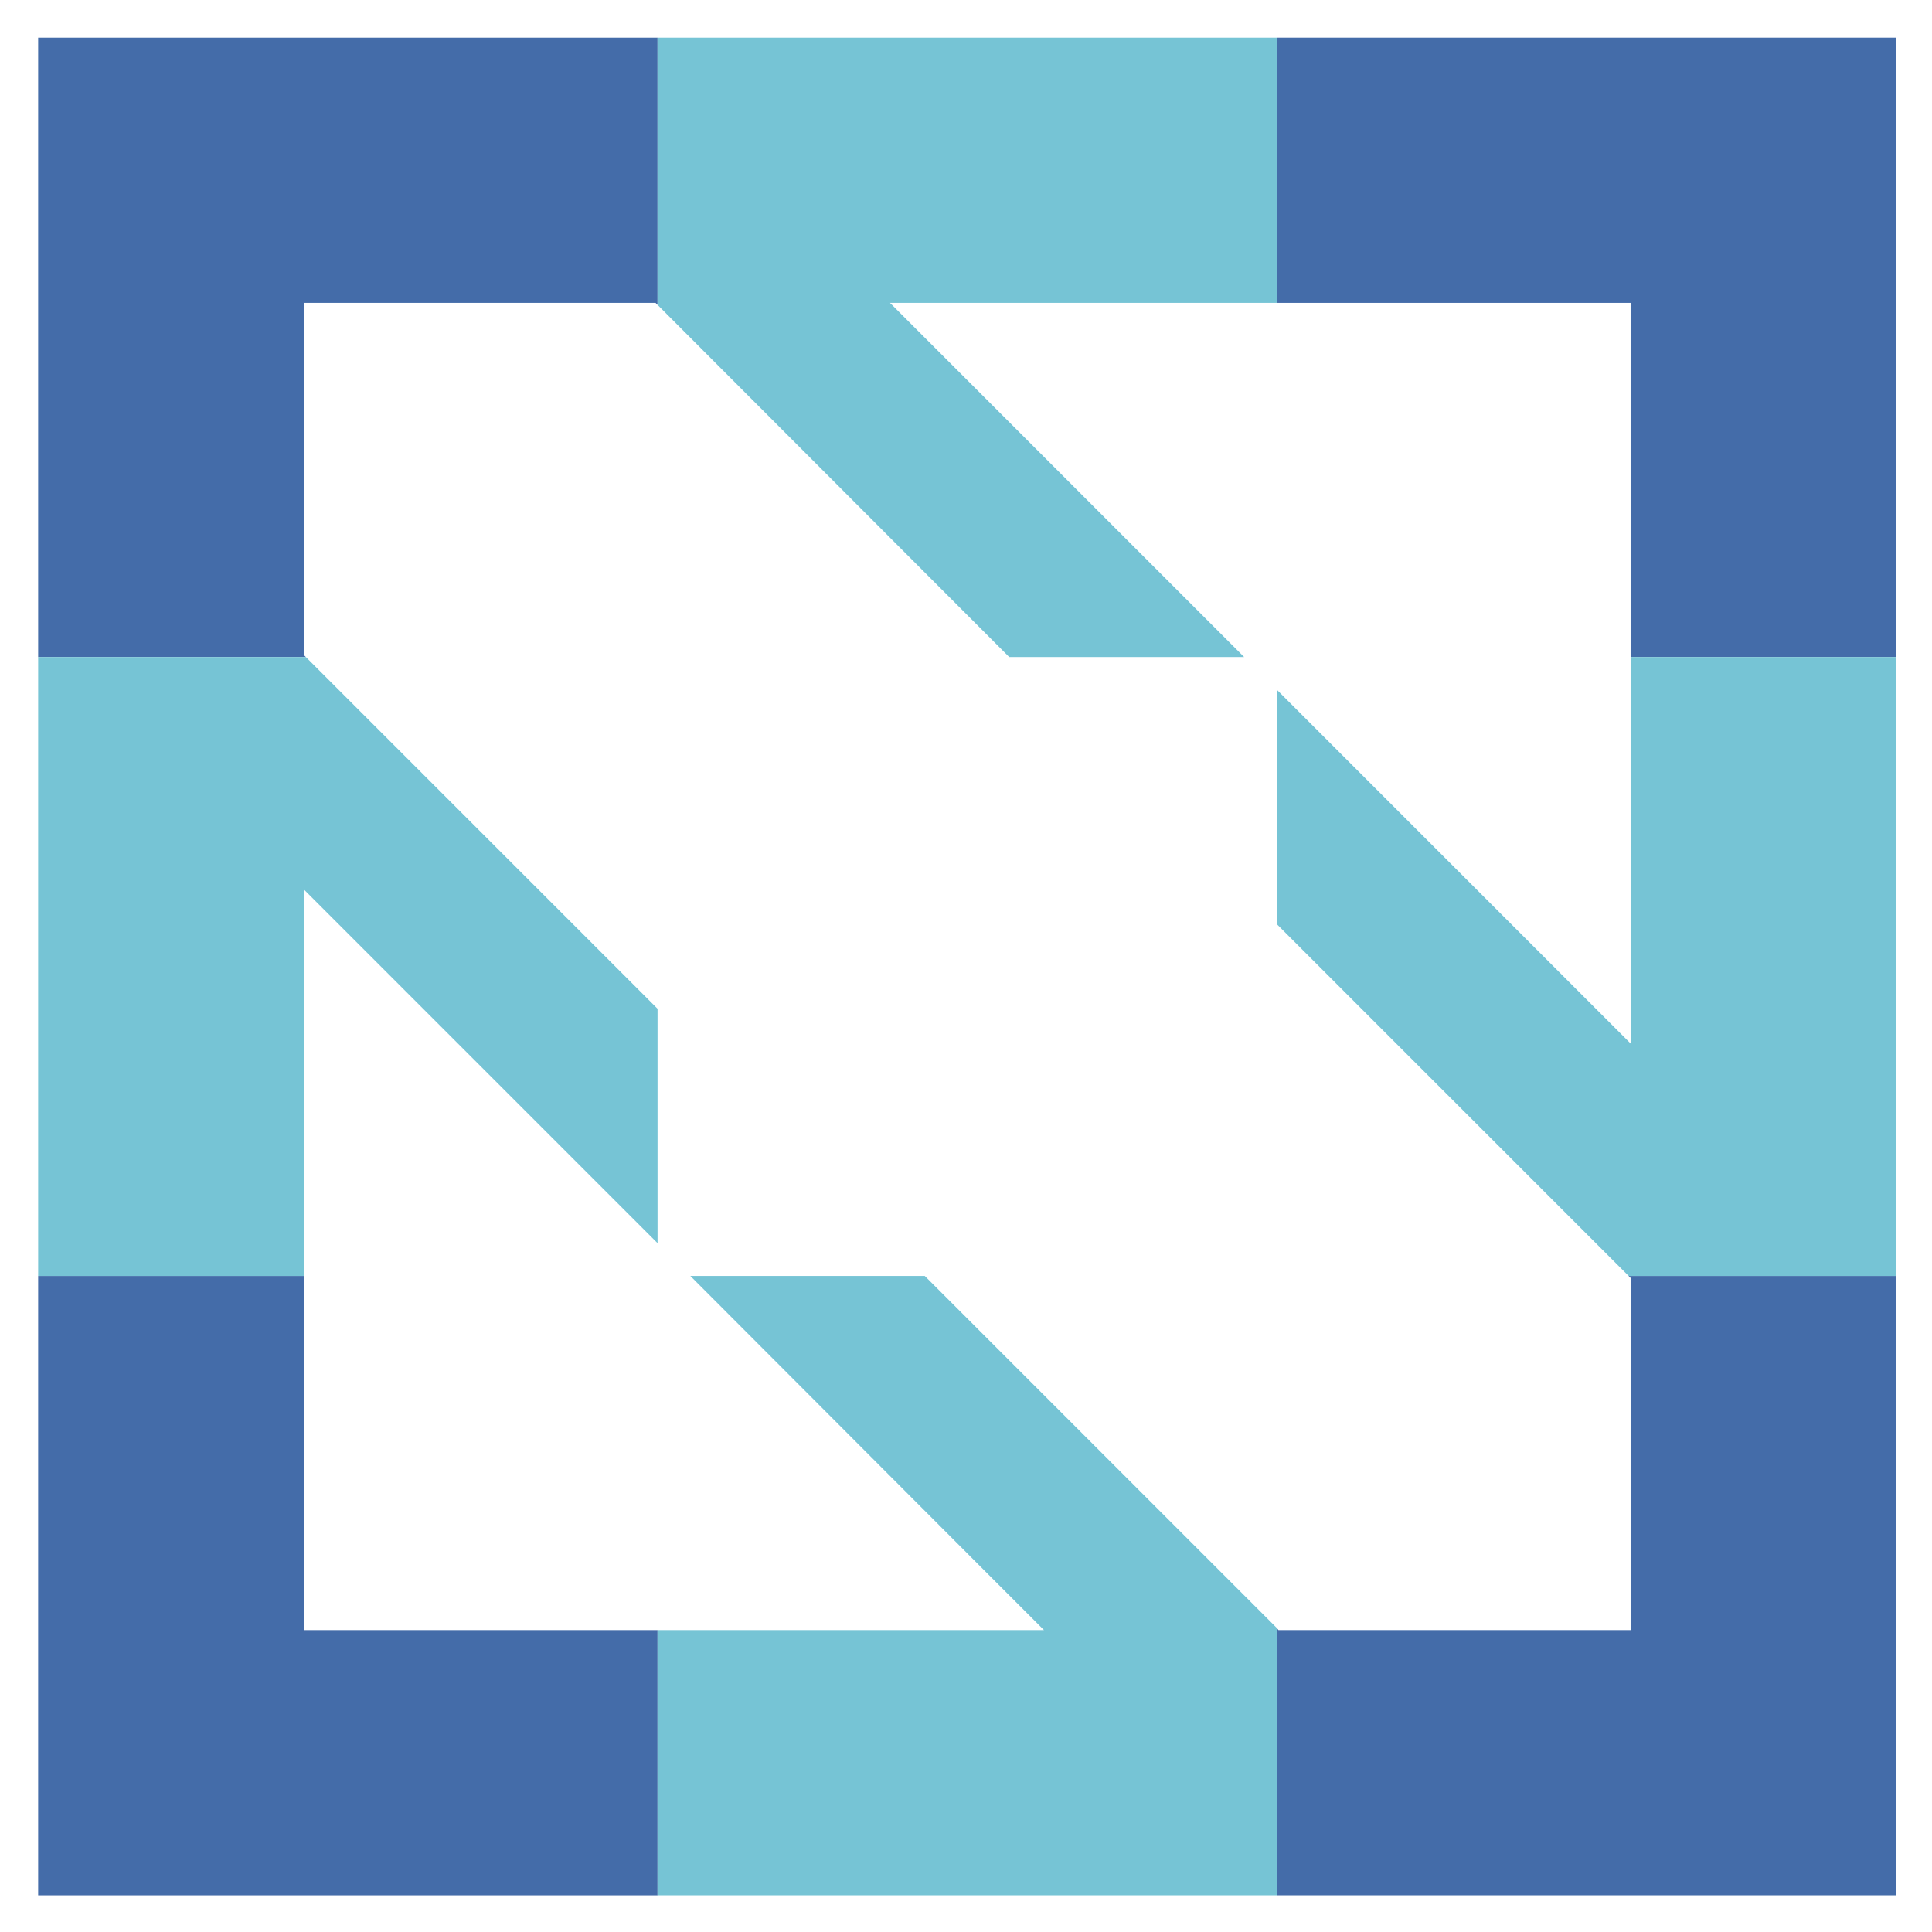
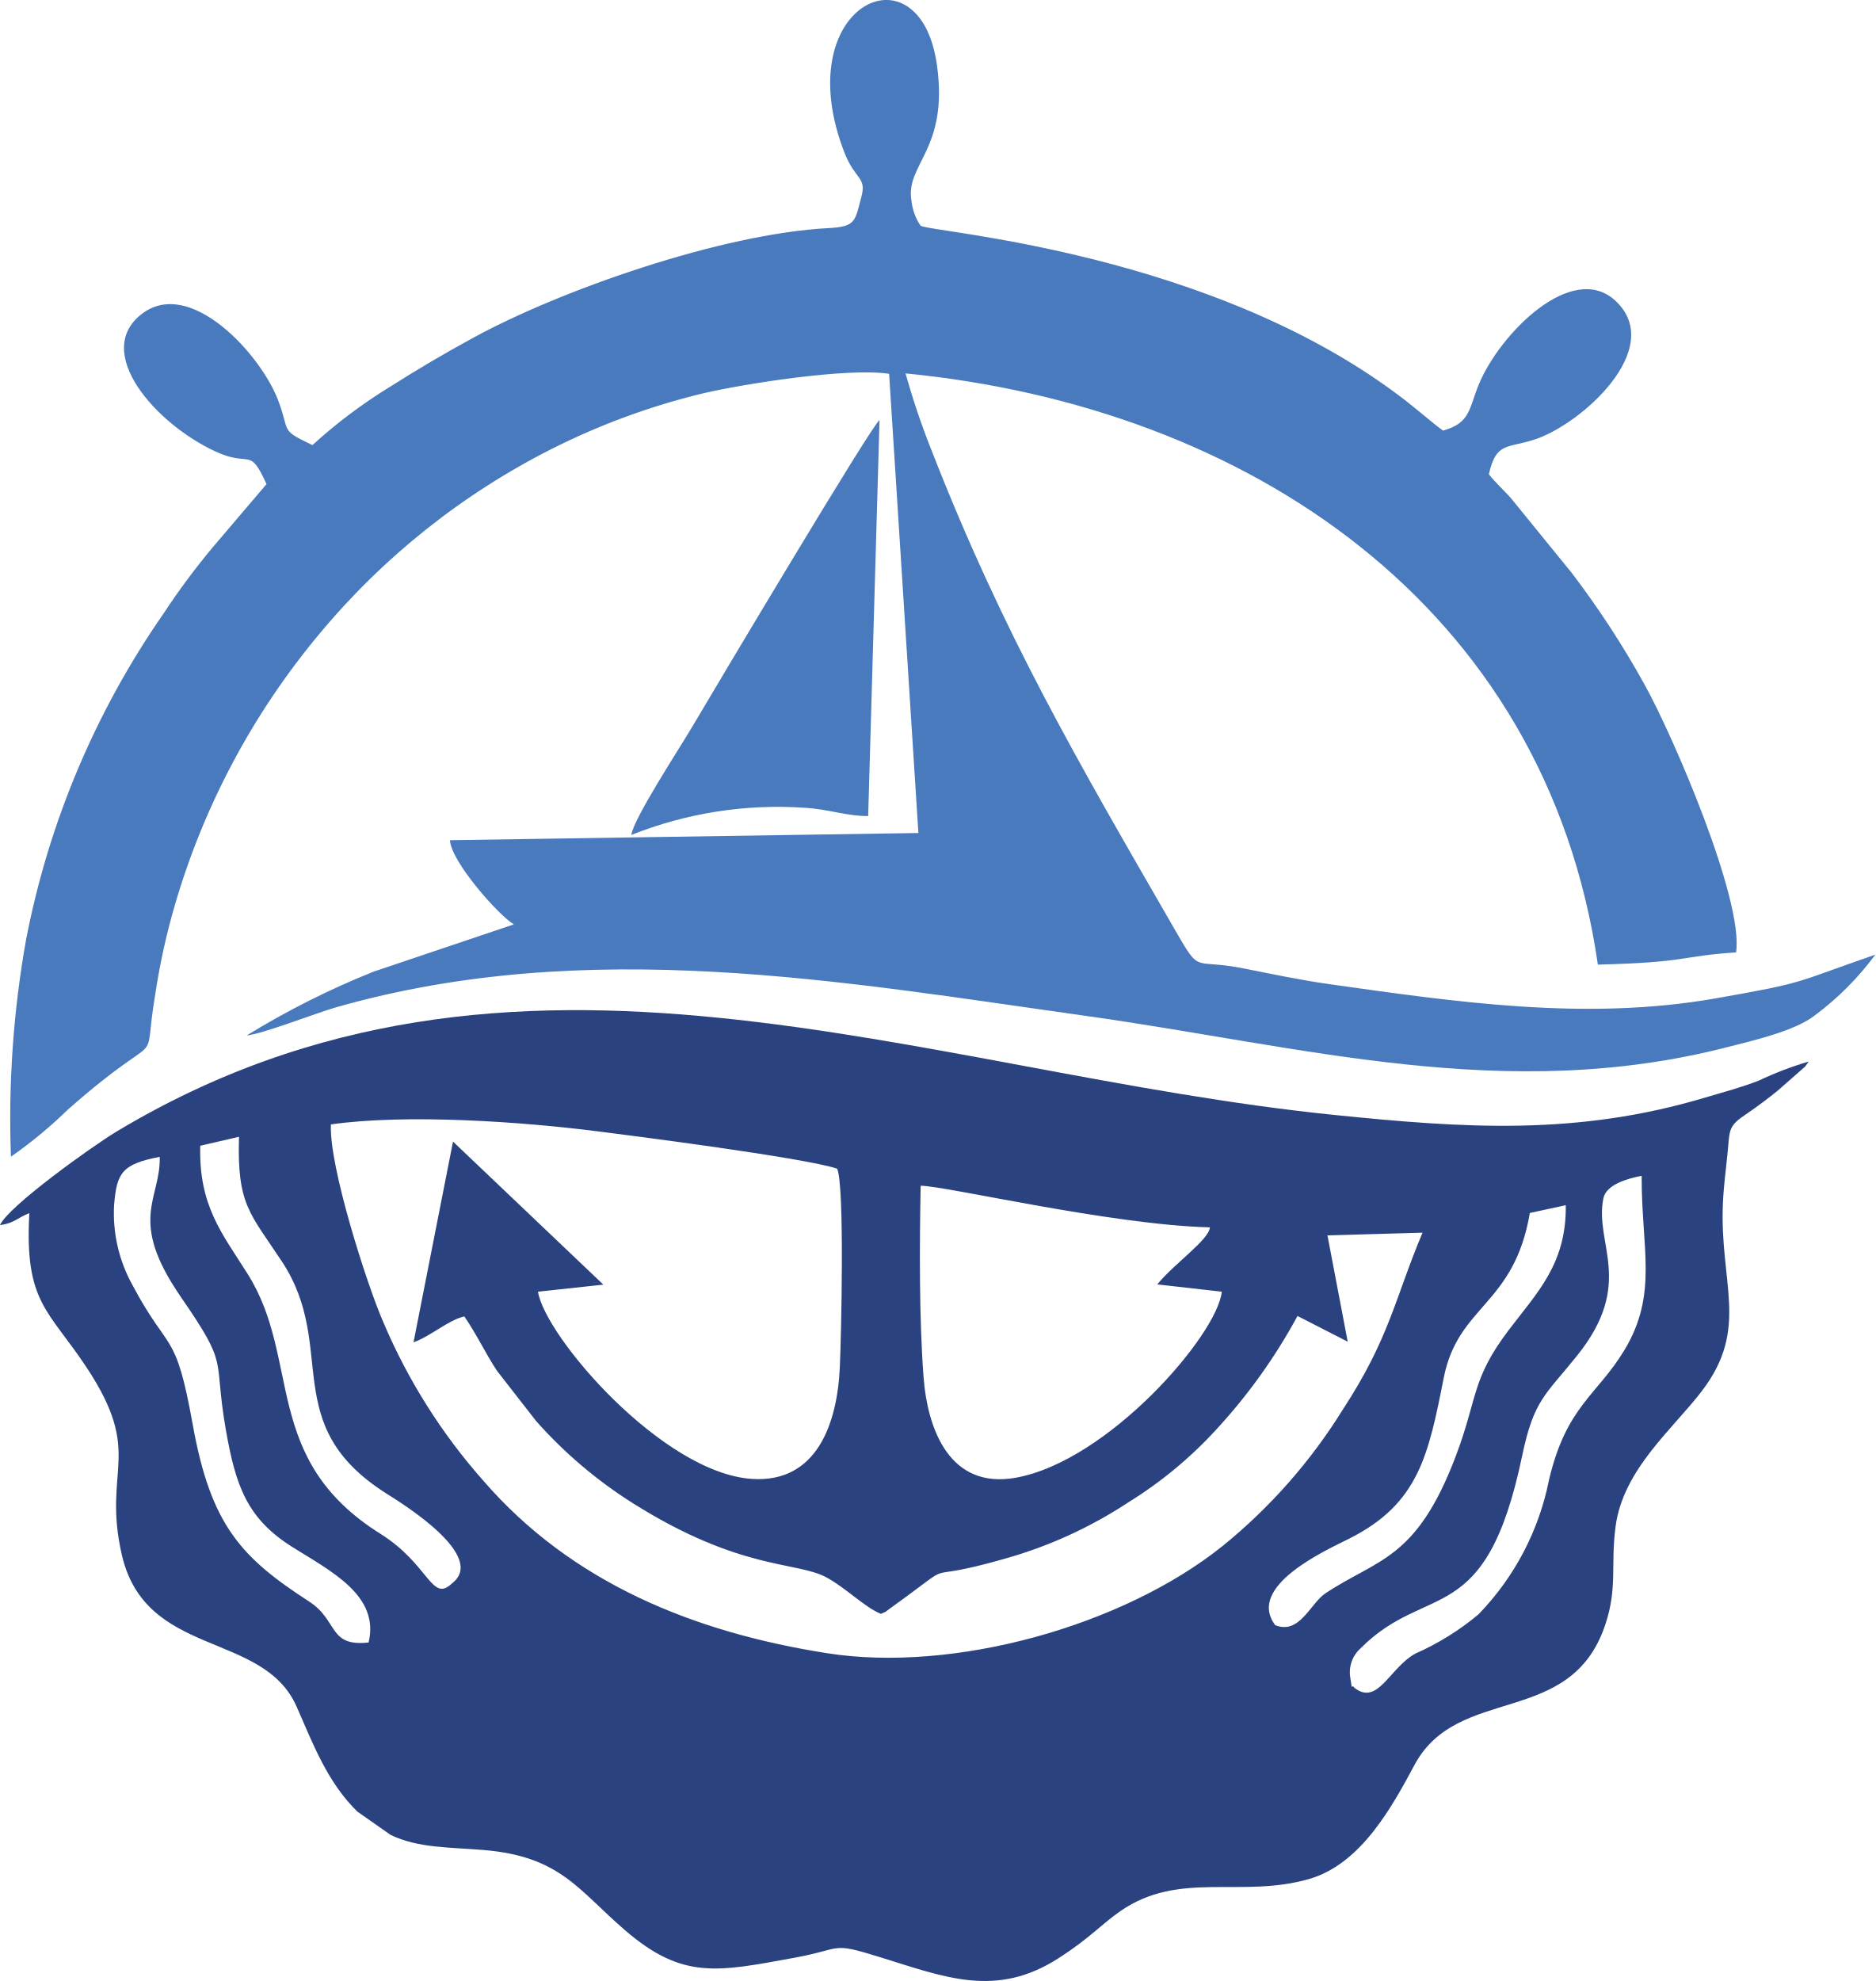
- <svg xmlns="http://www.w3.org/2000/svg" role="img" viewBox="5.52 5.02 388.96 388.96">
-   <style>svg {enable-background:new 0 0 400 400}</style>
-   <style>.st0{fill:#446ca9}.st1{fill:#76c4d5}</style>
-   <g id="XMLID_15_">
-     <g id="XMLID_78_">
-       <path id="XMLID_82_" d="M66.7 261.9H13.2v124.7h124.7v-53.4H66.7z" class="st0" />
-       <path id="XMLID_81_" d="M333.8 262.3v70.9h-70.9l-.3-.4v53.8h124.6V261.9h-53.8z" class="st0" />
-       <path id="XMLID_80_" d="M13.2 137.3h53.9l-.4-.4V66h70.8l.4.4V12.6H13.2z" class="st0" />
-       <path id="XMLID_79_" d="M262.6 12.6V66h71.2v71.3h53.4V12.6z" class="st0" />
-     </g>
-     <g id="XMLID_73_">
-       <path id="XMLID_77_" d="M256 137.3L184.7 66h77.9V12.6H137.9v53.8l70.8 70.9z" class="st1" />
-       <path id="XMLID_76_" d="M191.7 261.9h-47.2l59 59.1 12.2 12.2h-77.8v53.4h124.7v-53.8l-35.5-35.5z" class="st1" />
-       <path id="XMLID_75_" d="M333.8 137.3v77.8l-12.2-12.2-59-59v47.2l35.4 35.4 35.4 35.4h53.8V137.3z" class="st1" />
-       <path id="XMLID_74_" d="M137.9 208.1l-70.8-70.8H13.2v124.6h53.5v-77.8l71.2 71.2z" class="st1" />
-     </g>
+ <svg xmlns="http://www.w3.org/2000/svg" id="Layer_1" data-name="Layer 1" viewBox="0 0 102.088 107.812">
+   <defs>
+     <style>
+       .cls-1 {
+         fill: #487abd;
+       }
+ 
+       .cls-1, .cls-2 {
+         fill-rule: evenodd;
+       }
+ 
+       .cls-2 {
+         fill: #2a427f;
+       }
+     </style>
+   </defs>
+   <g>
+     <path class="cls-1" d="M93.108,385.341c-1.827-.869-1.183-.665-1.885-2.482-.96-2.482-4.774-6.663-7.394-4.663-2.705,2.065.711,5.977,4.019,7.503,1.897.876,1.819-.319,2.76,1.767l-2.921,3.43a38.942,38.942,0,0,0-2.675,3.6,46.535,46.535,0,0,0-7.494,17.771,55.442,55.442,0,0,0-.822,11.802,24.666,24.666,0,0,0,3.097-2.562c5.524-4.867,3.988-1.755,4.773-6.372a36.897,36.897,0,0,1,1.047-4.741,40.849,40.849,0,0,1,7.879-14.785,39.75,39.75,0,0,1,12.631-10.054,38.183,38.183,0,0,1,8.252-3.031c2.226-.516,7.816-1.405,10.124-1.062l1.594,24.991-25.5.392c.059,1.167,2.654,4.097,3.479,4.581l-7.646,2.576a45.566,45.566,0,0,0-6.903,3.472c.855-.078,3.804-1.23,4.86-1.532,13.724-3.913,27.544-1.399,40.874.471,11.885,1.668,22.794,4.792,34.884,1.691,1.428-.366,3.684-.881,4.768-1.739a15.951,15.951,0,0,0,3.278-3.294c-4.55,1.576-3.684,1.503-8.727,2.387-7.047,1.235-14.1.192-21.005-.78-1.546-.218-3.16-.559-4.651-.854-2.812-.558-2.322.368-3.719-2.055-5.332-9.245-9.346-16.079-13.281-26.152a41.505,41.505,0,0,1-1.41-4.177c18.587,1.82,34.853,12.613,37.686,32.175,4.949-.12,4.459-.464,7.523-.665.427-2.822-3.42-11.786-5.021-14.647a49.834,49.834,0,0,0-3.906-5.982l-3.315-4.074c-.323-.38-.947-.947-1.214-1.322.397-1.751.975-1.398,2.473-1.881,2.548-.821,7.17-4.957,4.436-7.539-2.358-2.227-6.325,1.776-7.46,4.541-.538,1.31-.443,2.089-1.945,2.507-.58-.421-1.288-1.049-1.985-1.592-10.516-8.186-25.961-9.193-26.456-9.561a2.921,2.921,0,0,1-.489-1.319c-.373-2.039,2.036-2.782,1.38-7.433-.94-6.658-8.169-3.25-5.024,4.798.571,1.46,1.204,1.299.915,2.378-.363,1.356-.299,1.63-1.81,1.71-5.813.305-14.562,3.37-19.305,5.958-1.663.907-2.921,1.65-4.535,2.669a28.024,28.024,0,0,0-4.234,3.18Zm17.359,21.216c.124-.901,2.61-4.69,3.344-5.934,1.246-2.114,9.839-16.535,10.166-16.638l-.618,21.545c-1.13.014-2.153-.374-3.442-.449A21.525,21.525,0,0,0,110.468,406.558Z" transform="translate(-76.10034 -361.1184)" />
+     <path class="cls-2" d="M155.339,440.382c-2.154,5.673-4.258,5.559-7.094,7.454-.819.547-1.407,2.269-2.729,1.728-1.599-2.128,2.789-4.084,4.049-4.719,3.764-1.899,4.292-4.529,5.126-8.747.784-3.968,3.827-3.92,4.686-8.966l1.956-.423c.043,3.198-1.565,4.758-3.11,6.801-2.047,2.706-1.668,3.669-2.884,6.872Zm-2.199,10.732a14.409,14.409,0,0,0,3.442-2.138,14.586,14.586,0,0,0,3.839-7.321c.947-4.02,2.623-4.604,4.104-7.061,1.851-3.072.922-5.529.939-9.484-.785.149-1.928.476-2.083,1.223-.512,2.47,1.745,4.61-1.434,8.567-1.734,2.158-2.353,2.402-2.99,5.455-1.987,9.51-5.151,6.811-8.796,10.472a1.752,1.752,0,0,0-.558,1.598c.153.91-.007.248.235.558,1.271.978,1.908-1.101,3.303-1.868Zm-10.508-5.84a29.75,29.75,0,0,0,6.574-7.458c2.543-3.892,2.82-6.026,4.329-9.611l-5.175.146,1.102,5.785-2.733-1.398a30.526,30.526,0,0,1-4.471,6.234,22.624,22.624,0,0,1-4.735,3.908,24.031,24.031,0,0,1-6.658,3.049c-5.256,1.514-2.155-.266-6.307,2.719-.452.325-.032.077-.505.3-.859-.336-1.927-1.427-2.972-1.987-1.648-.883-4.68-.35-10.538-4.038a24.477,24.477,0,0,1-5.263-4.472l-2.128-2.731c-.625-.947-1.142-2.051-1.778-2.958-.884.204-1.815,1.071-2.764,1.409l2.15-10.924,8.184,7.785-3.559.385c.392,2.452,6.772,9.861,11.64,10.188,3.545.238,4.653-3.026,4.791-6.077.078-1.716.267-9.851-.144-10.805-1.737-.593-11.3-1.815-13.092-2.041-4.032-.51-10.305-.959-14.467-.37-.109,2.298,1.991,8.805,2.862,10.785a31.607,31.607,0,0,0,5.422,8.591c4.811,5.567,11.474,8.268,18.739,9.405,6.877,1.077,16.062-1.472,21.495-5.82Zm-.024-13.858c-.238,2.349-6.191,9.239-11.234,10.128-3.571.629-4.783-2.622-5-5.476-.239-3.142-.223-7.132-.158-10.418,1.355.004,10.353,2.129,15.744,2.265-.036.671-2.006,2.029-2.862,3.105l3.509.396Zm-51.158-1.637c3.09,4.699-.266,8.878,5.726,12.649.899.565,5.452,3.393,3.528,4.863-1.12,1.073-1.225-1.025-3.9-2.702-6.5-4.076-4.27-9.478-7.236-14.16-1.407-2.221-2.654-3.716-2.567-6.955l2.11-.488c-.118,3.724.616,4.173,2.339,6.794Zm-5.51,1.917c2.695,3.905,1.74,3.162,2.457,7.253.528,3.01,1.143,4.799,3.582,6.34,2.093,1.322,4.804,2.641,4.186,5.218-2.207.244-1.638-1.193-3.231-2.224-3.698-2.395-5.356-4.143-6.342-9.633-.939-5.228-1.283-3.833-3.267-7.569a8.074,8.074,0,0,1-1.015-4.378c.146-1.734.401-2.225,2.486-2.626.054,2.327-1.764,3.404,1.145,7.618Zm-8.242-4.556c-.274,4.883,1.047,5.266,3.124,8.411,3.133,4.744.843,5.486,1.903,10.158,1.286,5.67,7.692,4.142,9.52,8.287.912,2.069,1.677,4.118,3.305,5.712l1.8,1.263c1.478.733,3.253.678,5.082.831,4.178.35,5.138,2.172,7.708,4.38,3.126,2.685,5.011,2.247,9.158,1.492,2.756-.501,1.957-.893,4.698-.043,3.548,1.1,6.326,2.239,9.718.064,1.71-1.096,2.325-1.841,3.38-2.572,3.211-2.222,6.58-.669,10.286-1.75,2.801-.817,4.484-3.9,5.718-6.2,2.367-4.413,8.481-2.004,10.375-7.603.691-2.045.291-3.236.569-5.364.406-3.111,3.104-5.297,4.696-7.38,2.634-3.446.936-5.885,1.152-10.304.047-.96.164-1.761.253-2.693.119-1.25.038-1.424.99-2.062.617-.413,1.297-.936,1.755-1.308l1.472-1.294c.032-.039.072-.101.098-.134.027-.035.067-.092.098-.14a18.375,18.375,0,0,0-2.717,1.038c-1.022.394-1.792.586-2.9.917-6.99,2.094-13.11,1.675-20.223.949-22.576-2.302-44.623-12.095-66.277.91-1.276.766-5.891,4.062-6.341,5.09C76.898,427.681,77.002,427.417,77.7,427.14Z" transform="translate(-76.10034 -361.1184)" />
  </g>
</svg>
